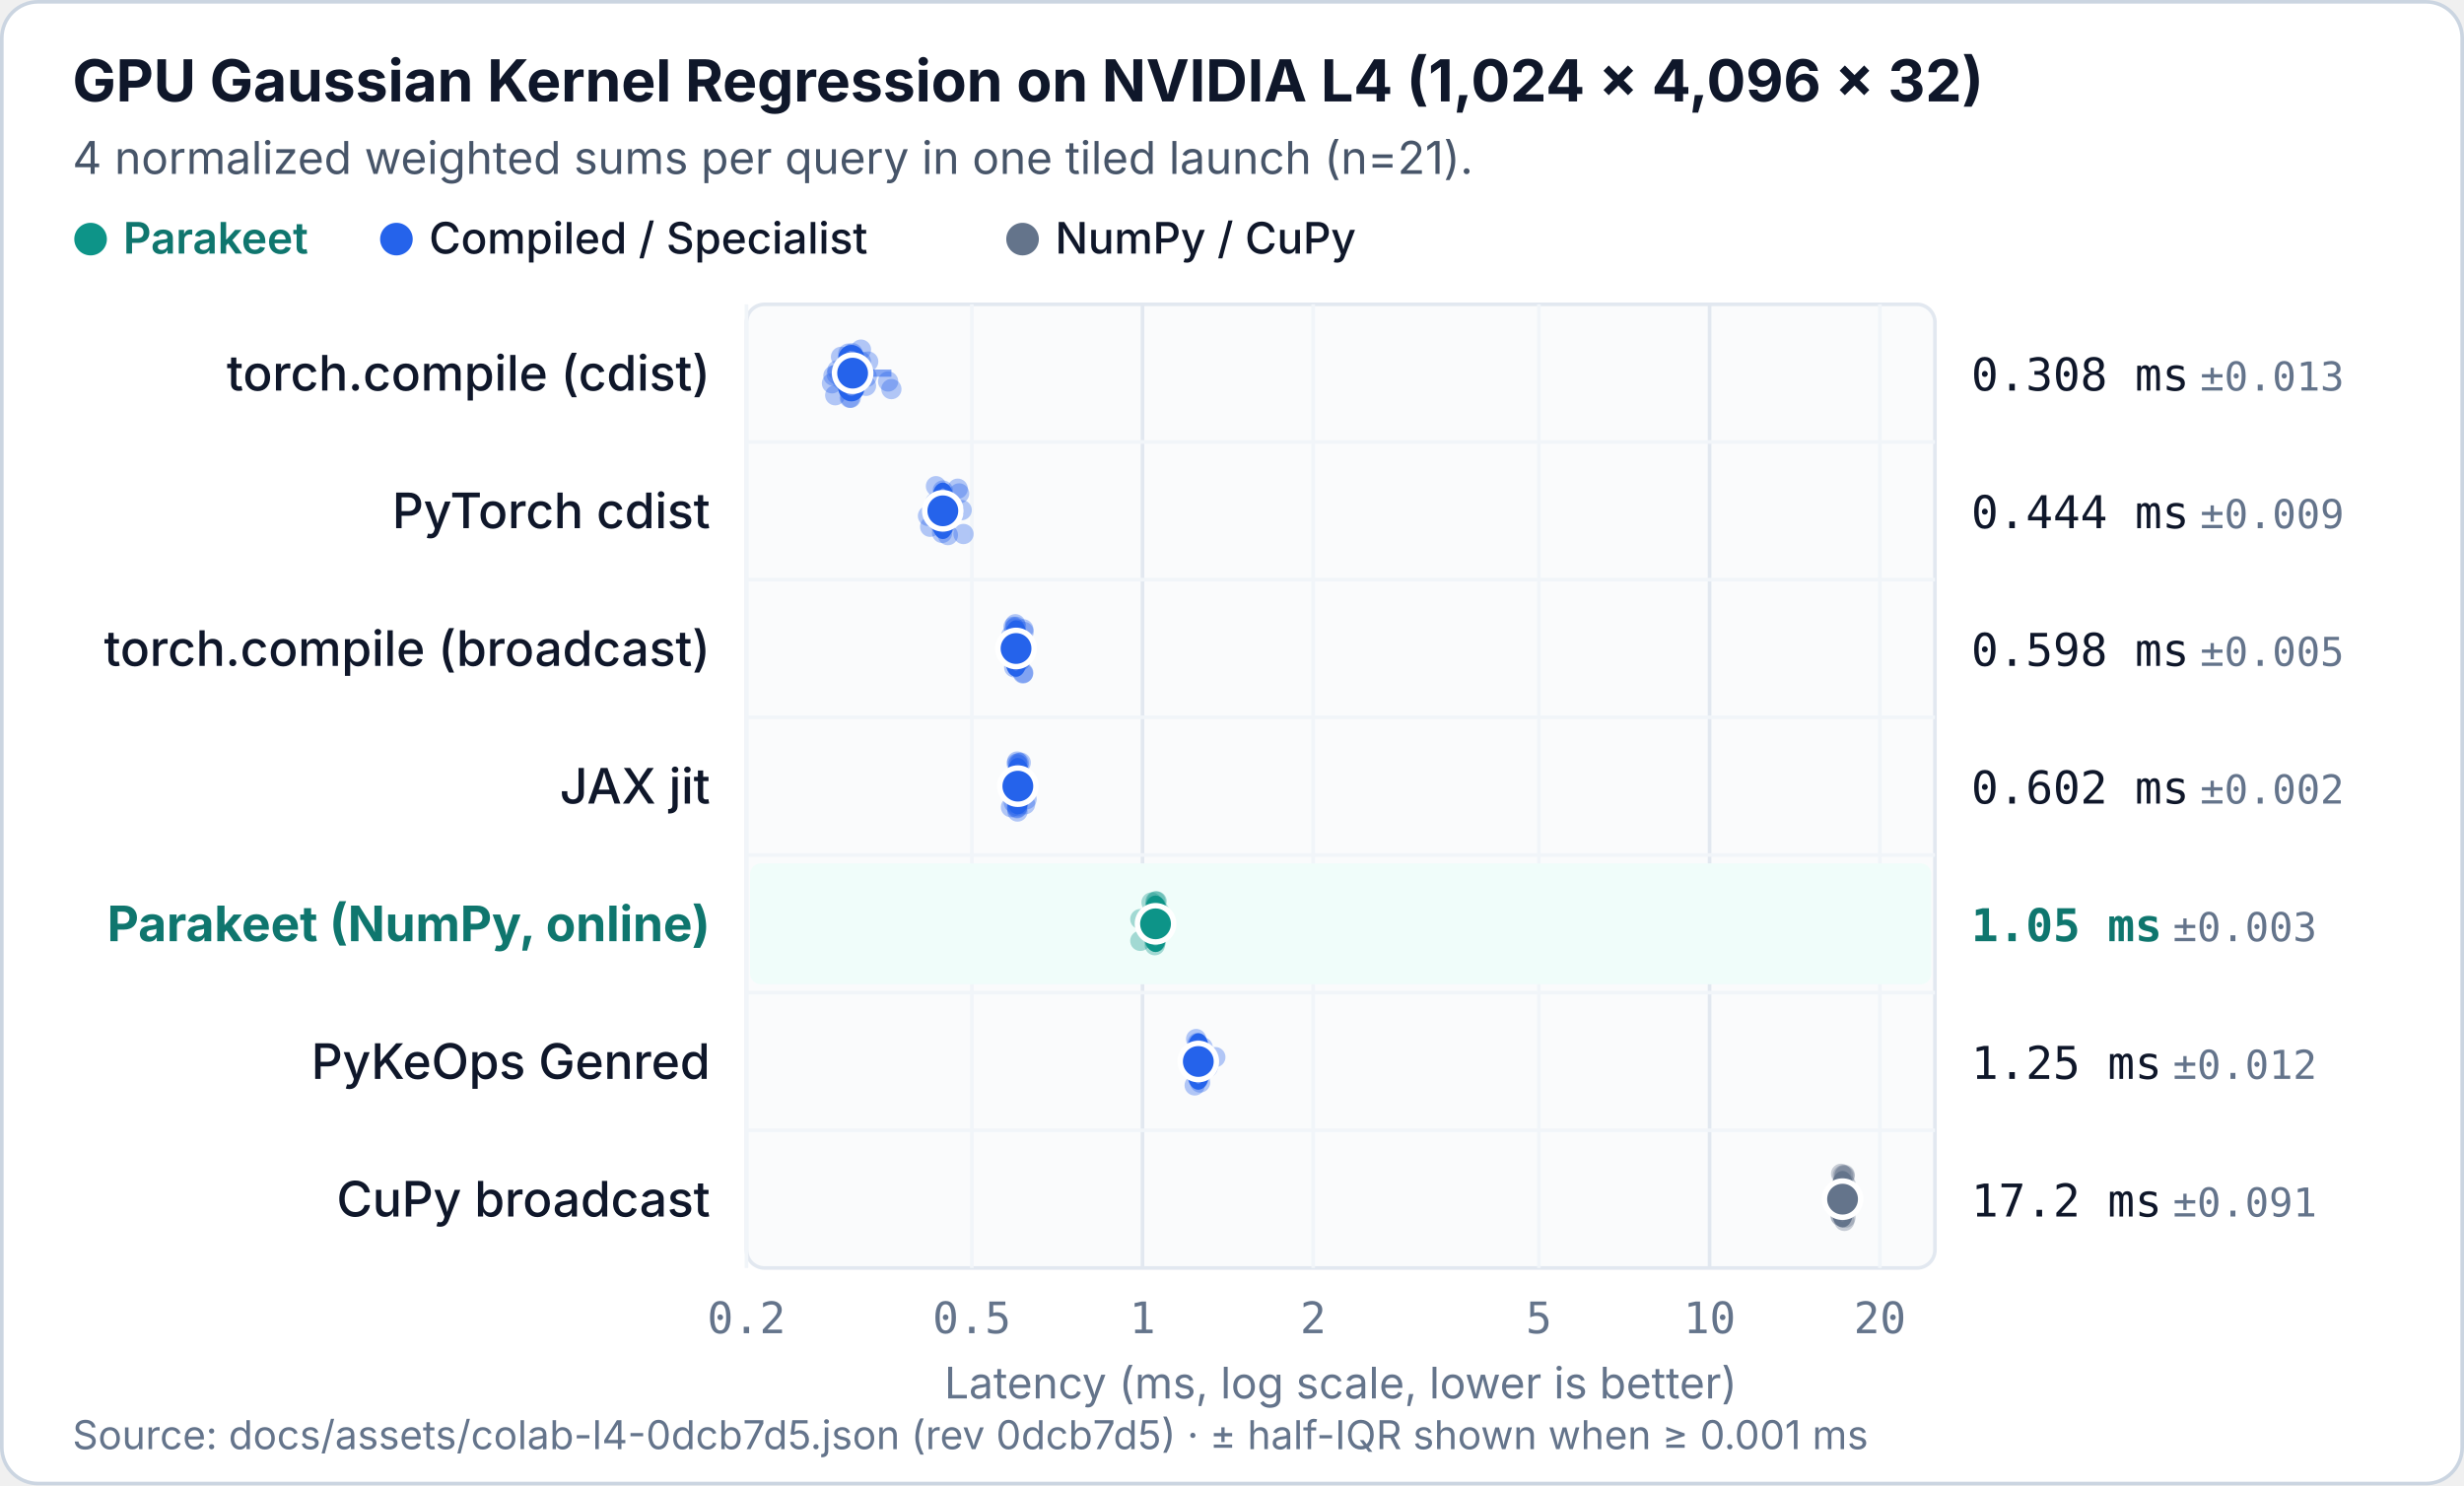
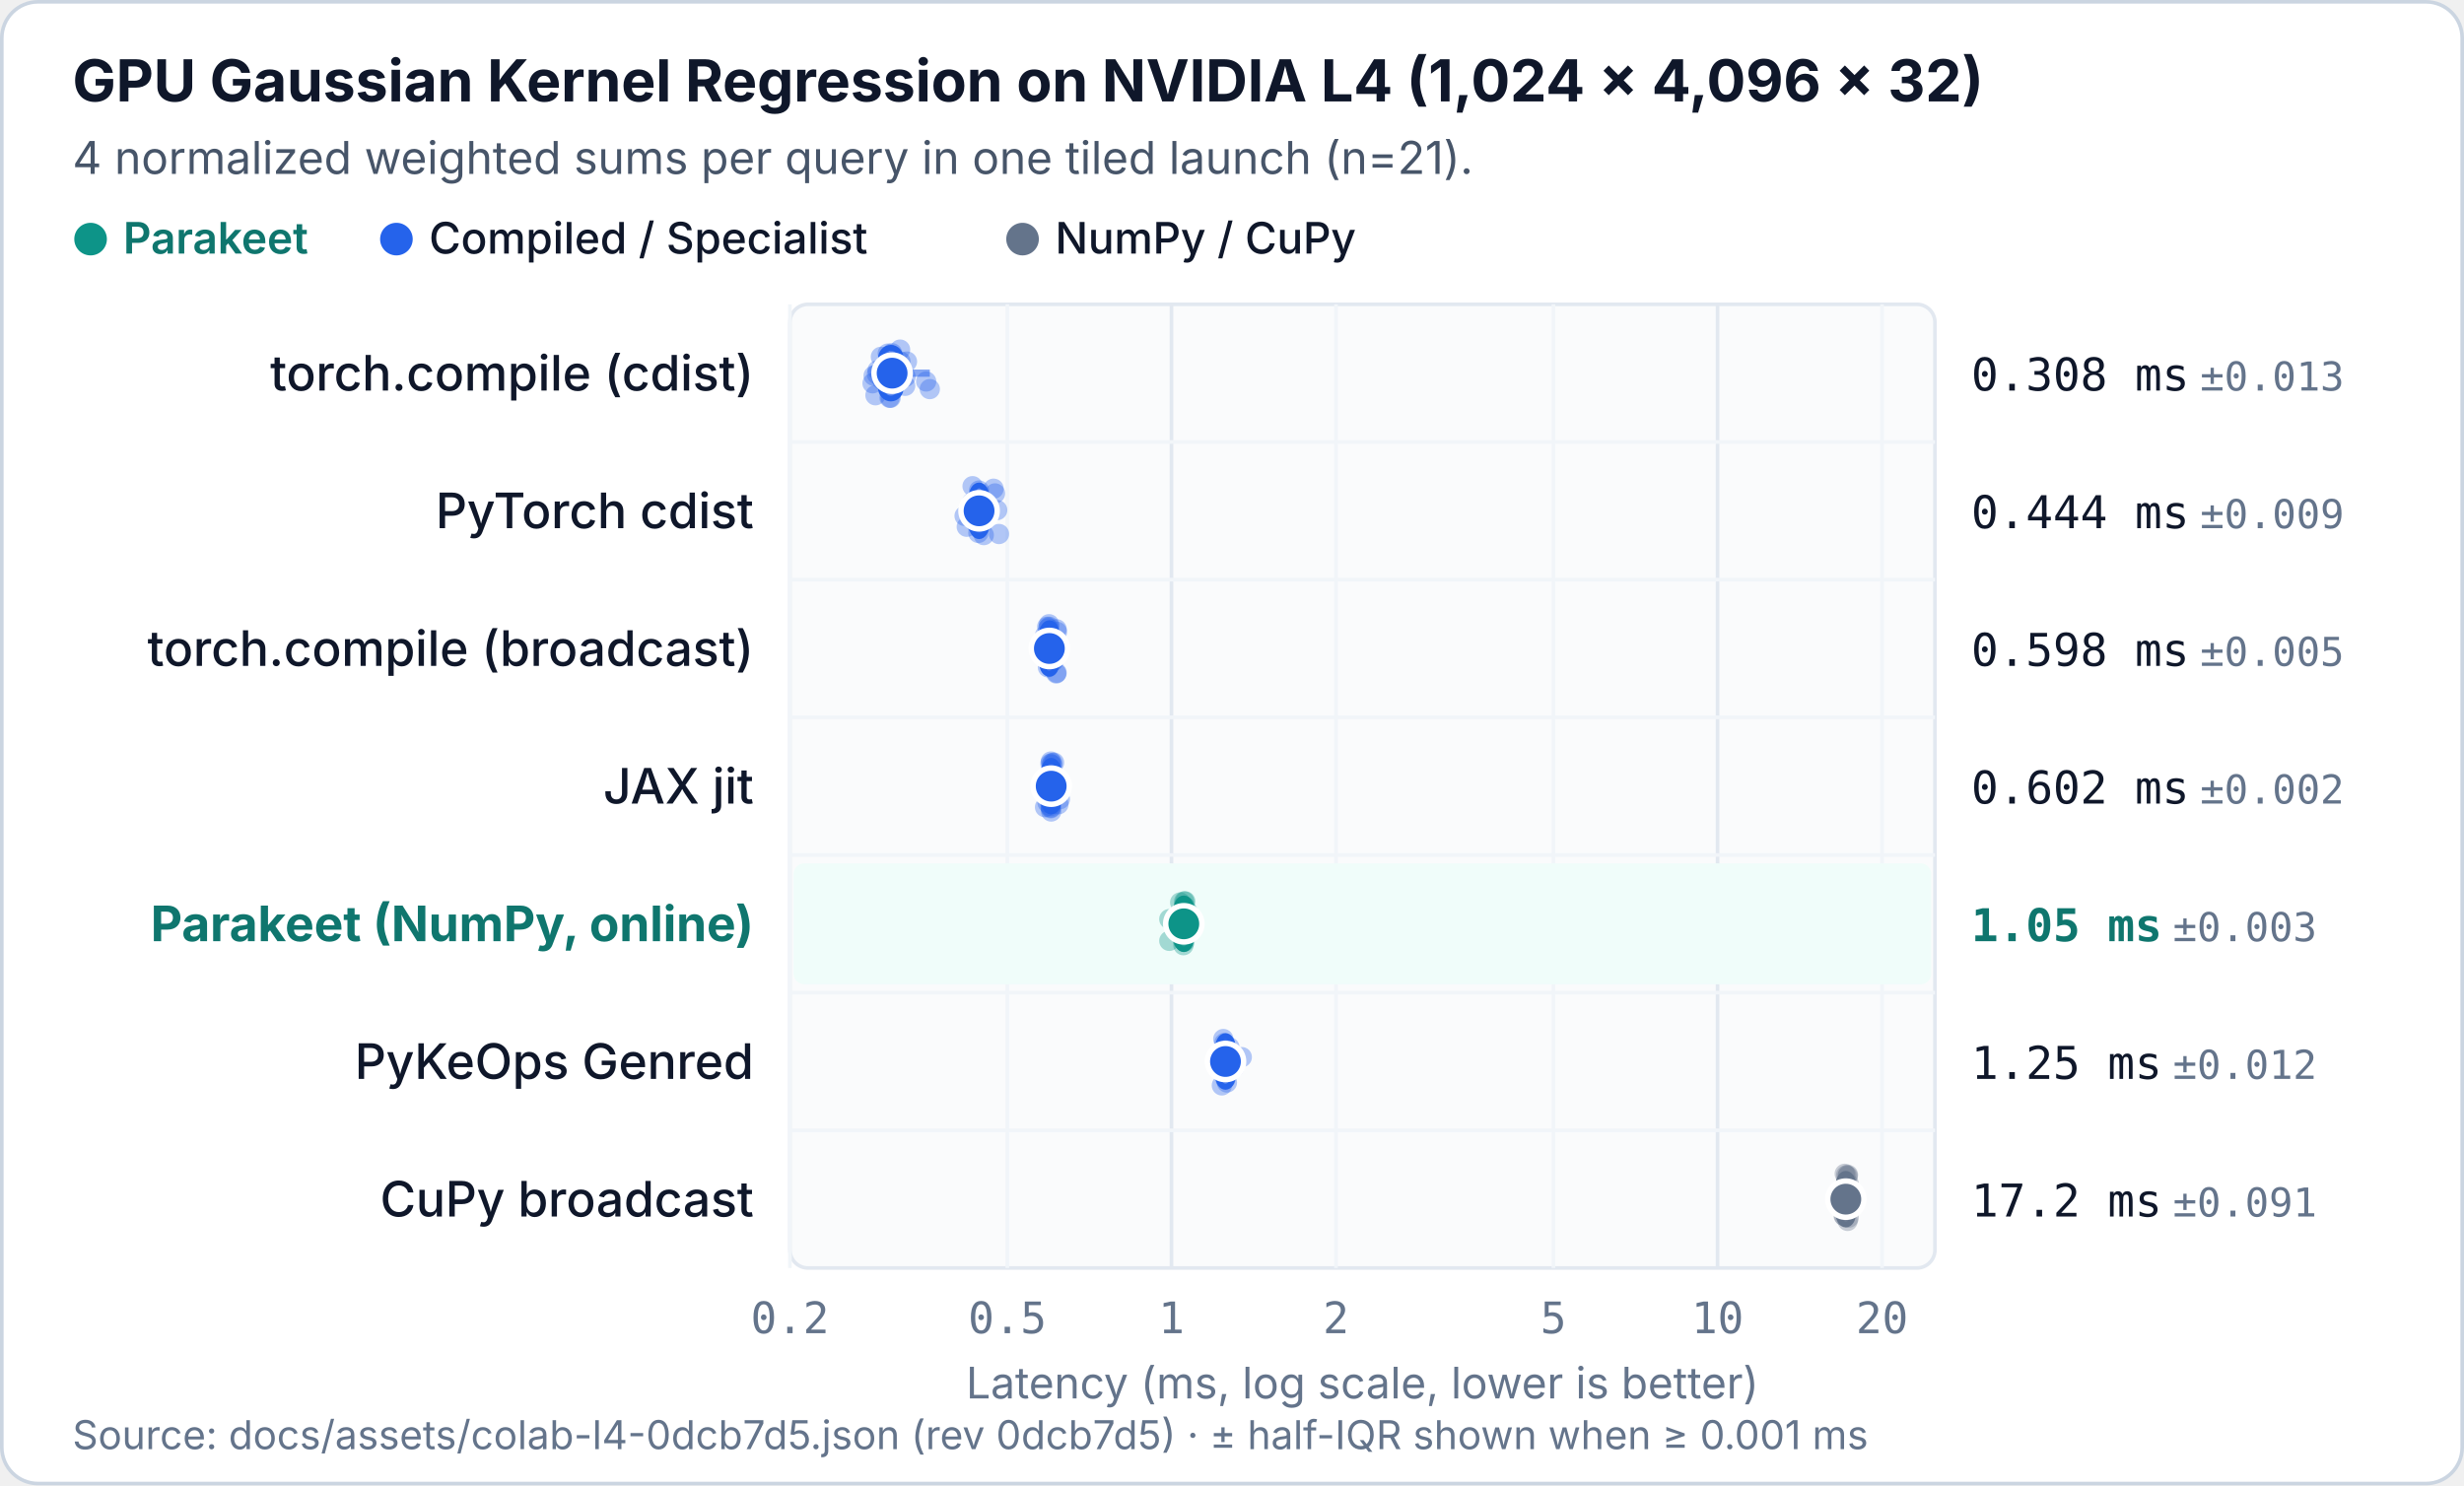
<svg xmlns="http://www.w3.org/2000/svg" viewBox="0 0 680 410" width="680" height="410" role="img" aria-label="GPU Gaussian Kernel Regression on NVIDIA L4 (1,024 × 4,096 × 32)">
  <rect x="0.5" y="0.5" width="679" height="409" rx="10" fill="#ffffff" stroke="#cbd5e1" />
  <text x="20" y="28" font-family="Inter, -apple-system, BlinkMacSystemFont, 'Segoe UI', Helvetica, Arial, sans-serif" font-size="16" font-weight="700" fill="#0f172a">GPU Gaussian Kernel Regression on NVIDIA L4 (1,024 × 4,096 × 32)</text>
  <text x="20" y="48" font-family="Inter, -apple-system, BlinkMacSystemFont, 'Segoe UI', Helvetica, Arial, sans-serif" font-size="12.5" fill="#475569">4 normalized weighted sums per query in one tiled launch (n=21).</text>
  <circle cx="25.0" cy="66" r="4.5" fill="#0d9488" />
  <text x="34.0" y="70" font-family="Inter, -apple-system, BlinkMacSystemFont, 'Segoe UI', Helvetica, Arial, sans-serif" font-size="12" font-weight="600" fill="#0f766e">Parakeet</text>
  <circle cx="109.4" cy="66" r="4.5" fill="#2563eb" />
  <text x="118.4" y="70" font-family="Inter, -apple-system, BlinkMacSystemFont, 'Segoe UI', Helvetica, Arial, sans-serif" font-size="12" font-weight="500" fill="#0f172a">Compiled / Specialist</text>
  <circle cx="282.2" cy="66" r="4.5" fill="#64748b" />
  <text x="291.2" y="70" font-family="Inter, -apple-system, BlinkMacSystemFont, 'Segoe UI', Helvetica, Arial, sans-serif" font-size="12" font-weight="500" fill="#0f172a">NumPy / CuPy</text>
-   <rect x="206.0" y="84.0" width="328.0" height="266.0" rx="5" fill="#fafbfc" stroke="#e2e8f0" stroke-width="1" />
-   <line x1="206.0" y1="84.0" x2="206.0" y2="350.0" stroke="#f1f5f9" stroke-width="1" />
-   <text x="206.0" y="368.0" text-anchor="middle" font-family="'JetBrains Mono', ui-monospace, SFMono-Regular, Menlo, monospace" font-size="12" fill="#64748b">0.2</text>
-   <line x1="268.2" y1="84.0" x2="268.2" y2="350.0" stroke="#f1f5f9" stroke-width="1" />
-   <text x="268.2" y="368.0" text-anchor="middle" font-family="'JetBrains Mono', ui-monospace, SFMono-Regular, Menlo, monospace" font-size="12" fill="#64748b">0.5</text>
-   <line x1="315.3" y1="84.0" x2="315.3" y2="350.0" stroke="#e2e8f0" stroke-width="1" />
-   <text x="315.3" y="368.0" text-anchor="middle" font-family="'JetBrains Mono', ui-monospace, SFMono-Regular, Menlo, monospace" font-size="12" fill="#64748b">1</text>
-   <line x1="362.4" y1="84.0" x2="362.4" y2="350.0" stroke="#f1f5f9" stroke-width="1" />
-   <text x="362.4" y="368.0" text-anchor="middle" font-family="'JetBrains Mono', ui-monospace, SFMono-Regular, Menlo, monospace" font-size="12" fill="#64748b">2</text>
-   <line x1="424.7" y1="84.0" x2="424.7" y2="350.0" stroke="#f1f5f9" stroke-width="1" />
-   <text x="424.7" y="368.0" text-anchor="middle" font-family="'JetBrains Mono', ui-monospace, SFMono-Regular, Menlo, monospace" font-size="12" fill="#64748b">5</text>
-   <line x1="471.8" y1="84.0" x2="471.8" y2="350.0" stroke="#e2e8f0" stroke-width="1" />
-   <text x="471.8" y="368.0" text-anchor="middle" font-family="'JetBrains Mono', ui-monospace, SFMono-Regular, Menlo, monospace" font-size="12" fill="#64748b">10</text>
-   <line x1="518.8" y1="84.0" x2="518.8" y2="350.0" stroke="#f1f5f9" stroke-width="1" />
-   <text x="518.8" y="368.0" text-anchor="middle" font-family="'JetBrains Mono', ui-monospace, SFMono-Regular, Menlo, monospace" font-size="12" fill="#64748b">20</text>
-   <text x="370.0" y="386.0" text-anchor="middle" font-family="Inter, -apple-system, BlinkMacSystemFont, 'Segoe UI', Helvetica, Arial, sans-serif" font-size="12" fill="#64748b">Latency (ms, log scale, lower is better)</text>
-   <text x="196.0" y="107.8" text-anchor="end" font-family="Inter, -apple-system, BlinkMacSystemFont, 'Segoe UI', Helvetica, Arial, sans-serif" font-size="13.5" font-weight="500" fill="#0f172a">torch.compile (cdist)</text>
-   <line x1="229.6" y1="103.0" x2="246.0" y2="103.0" stroke="#2563eb" stroke-opacity="0.55" stroke-width="2.0" />
-   <circle cx="245.1" cy="105.3" r="2.8" fill="#2563eb" fill-opacity="0.34" />
-   <circle cx="237.8" cy="101.6" r="2.8" fill="#2563eb" fill-opacity="0.34" />
-   <circle cx="236.4" cy="102.0" r="2.8" fill="#2563eb" fill-opacity="0.34" />
-   <circle cx="246.0" cy="107.4" r="2.8" fill="#2563eb" fill-opacity="0.34" />
-   <circle cx="239.0" cy="106.5" r="2.8" fill="#2563eb" fill-opacity="0.34" />
-   <circle cx="235.3" cy="97.5" r="2.8" fill="#2563eb" fill-opacity="0.34" />
-   <circle cx="239.6" cy="99.8" r="2.8" fill="#2563eb" fill-opacity="0.34" />
-   <circle cx="239.2" cy="104.0" r="2.8" fill="#2563eb" fill-opacity="0.34" />
-   <circle cx="234.5" cy="109.8" r="2.8" fill="#2563eb" fill-opacity="0.34" />
-   <circle cx="237.0" cy="100.7" r="2.8" fill="#2563eb" fill-opacity="0.34" />
-   <circle cx="232.5" cy="104.9" r="2.8" fill="#2563eb" fill-opacity="0.34" />
-   <circle cx="231.1" cy="102.2" r="2.8" fill="#2563eb" fill-opacity="0.34" />
-   <circle cx="237.6" cy="96.5" r="2.8" fill="#2563eb" fill-opacity="0.34" />
-   <circle cx="234.8" cy="109.8" r="2.8" fill="#2563eb" fill-opacity="0.34" />
-   <circle cx="230.5" cy="109.1" r="2.8" fill="#2563eb" fill-opacity="0.34" />
-   <circle cx="230.0" cy="103.7" r="2.8" fill="#2563eb" fill-opacity="0.34" />
-   <circle cx="234.1" cy="97.6" r="2.8" fill="#2563eb" fill-opacity="0.34" />
-   <circle cx="230.9" cy="103.3" r="2.8" fill="#2563eb" fill-opacity="0.34" />
-   <circle cx="229.6" cy="105.8" r="2.8" fill="#2563eb" fill-opacity="0.34" />
-   <circle cx="237.6" cy="99.8" r="2.8" fill="#2563eb" fill-opacity="0.34" />
-   <circle cx="232.1" cy="98.5" r="2.8" fill="#2563eb" fill-opacity="0.34" />
-   <rect x="232.1" y="96.0" width="5.7" height="14.0" rx="3" fill="#2563eb" fill-opacity="0.30" stroke="#2563eb" stroke-width="1.6" />
-   <circle cx="235.3" cy="103.0" r="5.0" fill="#2563eb" stroke="#ffffff" stroke-width="1.5" />
+   <rect x="218.0" y="84.0" width="316.0" height="266.0" rx="5" fill="#fafbfc" stroke="#e2e8f0" stroke-width="1" />
+   <line x1="218.0" y1="84.0" x2="218.0" y2="350.0" stroke="#f1f5f9" stroke-width="1" />
+   <text x="218.0" y="368.0" text-anchor="middle" font-family="'JetBrains Mono', ui-monospace, SFMono-Regular, Menlo, monospace" font-size="12" fill="#64748b">0.2</text>
+   <line x1="278.0" y1="84.0" x2="278.0" y2="350.0" stroke="#f1f5f9" stroke-width="1" />
+   <text x="278.0" y="368.0" text-anchor="middle" font-family="'JetBrains Mono', ui-monospace, SFMono-Regular, Menlo, monospace" font-size="12" fill="#64748b">0.5</text>
+   <line x1="323.3" y1="84.0" x2="323.3" y2="350.0" stroke="#e2e8f0" stroke-width="1" />
+   <text x="323.3" y="368.0" text-anchor="middle" font-family="'JetBrains Mono', ui-monospace, SFMono-Regular, Menlo, monospace" font-size="12" fill="#64748b">1</text>
+   <line x1="368.7" y1="84.0" x2="368.7" y2="350.0" stroke="#f1f5f9" stroke-width="1" />
+   <text x="368.7" y="368.0" text-anchor="middle" font-family="'JetBrains Mono', ui-monospace, SFMono-Regular, Menlo, monospace" font-size="12" fill="#64748b">2</text>
+   <line x1="428.7" y1="84.0" x2="428.7" y2="350.0" stroke="#f1f5f9" stroke-width="1" />
+   <text x="428.7" y="368.0" text-anchor="middle" font-family="'JetBrains Mono', ui-monospace, SFMono-Regular, Menlo, monospace" font-size="12" fill="#64748b">5</text>
+   <line x1="474.0" y1="84.0" x2="474.0" y2="350.0" stroke="#e2e8f0" stroke-width="1" />
+   <text x="474.0" y="368.0" text-anchor="middle" font-family="'JetBrains Mono', ui-monospace, SFMono-Regular, Menlo, monospace" font-size="12" fill="#64748b">10</text>
+   <line x1="519.4" y1="84.0" x2="519.4" y2="350.0" stroke="#f1f5f9" stroke-width="1" />
+   <text x="519.4" y="368.0" text-anchor="middle" font-family="'JetBrains Mono', ui-monospace, SFMono-Regular, Menlo, monospace" font-size="12" fill="#64748b">20</text>
+   <text x="376.0" y="386.0" text-anchor="middle" font-family="Inter, -apple-system, BlinkMacSystemFont, 'Segoe UI', Helvetica, Arial, sans-serif" font-size="12" fill="#64748b">Latency (ms, log scale, lower is better)</text>
+   <text x="208.0" y="107.8" text-anchor="end" font-family="Inter, -apple-system, BlinkMacSystemFont, 'Segoe UI', Helvetica, Arial, sans-serif" font-size="13.5" font-weight="500" fill="#0f172a">torch.compile (cdist)</text>
+   <line x1="240.8" y1="103.0" x2="256.6" y2="103.0" stroke="#2563eb" stroke-opacity="0.55" stroke-width="2.0" />
+   <circle cx="255.6" cy="105.3" r="2.8" fill="#2563eb" fill-opacity="0.34" />
+   <circle cx="248.6" cy="101.6" r="2.8" fill="#2563eb" fill-opacity="0.34" />
+   <circle cx="247.3" cy="102.0" r="2.8" fill="#2563eb" fill-opacity="0.34" />
+   <circle cx="256.6" cy="107.4" r="2.8" fill="#2563eb" fill-opacity="0.34" />
+   <circle cx="249.8" cy="106.5" r="2.8" fill="#2563eb" fill-opacity="0.34" />
+   <circle cx="246.2" cy="97.5" r="2.8" fill="#2563eb" fill-opacity="0.34" />
+   <circle cx="250.3" cy="99.8" r="2.8" fill="#2563eb" fill-opacity="0.34" />
+   <circle cx="249.9" cy="104.0" r="2.8" fill="#2563eb" fill-opacity="0.34" />
+   <circle cx="245.5" cy="109.8" r="2.8" fill="#2563eb" fill-opacity="0.34" />
+   <circle cx="247.9" cy="100.7" r="2.8" fill="#2563eb" fill-opacity="0.34" />
+   <circle cx="243.5" cy="104.9" r="2.8" fill="#2563eb" fill-opacity="0.34" />
+   <circle cx="242.2" cy="102.2" r="2.8" fill="#2563eb" fill-opacity="0.34" />
+   <circle cx="248.4" cy="96.5" r="2.8" fill="#2563eb" fill-opacity="0.34" />
+   <circle cx="245.8" cy="109.8" r="2.8" fill="#2563eb" fill-opacity="0.34" />
+   <circle cx="241.6" cy="109.1" r="2.8" fill="#2563eb" fill-opacity="0.34" />
+   <circle cx="241.1" cy="103.7" r="2.8" fill="#2563eb" fill-opacity="0.34" />
+   <circle cx="245.0" cy="97.6" r="2.8" fill="#2563eb" fill-opacity="0.34" />
+   <circle cx="242.0" cy="103.3" r="2.8" fill="#2563eb" fill-opacity="0.34" />
+   <circle cx="240.8" cy="105.8" r="2.8" fill="#2563eb" fill-opacity="0.34" />
+   <circle cx="248.5" cy="99.8" r="2.8" fill="#2563eb" fill-opacity="0.34" />
+   <circle cx="243.1" cy="98.5" r="2.8" fill="#2563eb" fill-opacity="0.34" />
+   <rect x="243.1" y="96.0" width="5.5" height="14.0" rx="3" fill="#2563eb" fill-opacity="0.30" stroke="#2563eb" stroke-width="1.6" />
+   <circle cx="246.2" cy="103.0" r="5.0" fill="#2563eb" stroke="#ffffff" stroke-width="1.5" />
  <text x="544.0" y="107.8" font-family="'JetBrains Mono', ui-monospace, SFMono-Regular, Menlo, monospace" font-size="12.5" font-weight="500" fill="#0f172a">0.308 ms<tspan dx="3" font-weight="400" font-size="11" fill="#64748b">±0.013</tspan>
  </text>
-   <line x1="206.0" y1="122.0" x2="534.0" y2="122.0" stroke="#f1f5f9" stroke-width="1" />
-   <text x="196.0" y="145.8" text-anchor="end" font-family="Inter, -apple-system, BlinkMacSystemFont, 'Segoe UI', Helvetica, Arial, sans-serif" font-size="13.5" font-weight="500" fill="#0f172a">PyTorch cdist</text>
-   <line x1="256.1" y1="141.0" x2="265.9" y2="141.0" stroke="#2563eb" stroke-opacity="0.55" stroke-width="2.0" />
-   <circle cx="260.9" cy="144.8" r="2.8" fill="#2563eb" fill-opacity="0.34" />
-   <circle cx="264.3" cy="134.9" r="2.8" fill="#2563eb" fill-opacity="0.34" />
-   <circle cx="260.2" cy="135.4" r="2.8" fill="#2563eb" fill-opacity="0.34" />
-   <circle cx="256.1" cy="142.4" r="2.8" fill="#2563eb" fill-opacity="0.34" />
-   <circle cx="265.9" cy="147.4" r="2.8" fill="#2563eb" fill-opacity="0.34" />
-   <circle cx="259.7" cy="144.7" r="2.8" fill="#2563eb" fill-opacity="0.34" />
-   <circle cx="264.7" cy="136.2" r="2.8" fill="#2563eb" fill-opacity="0.34" />
-   <circle cx="260.0" cy="147.1" r="2.8" fill="#2563eb" fill-opacity="0.34" />
-   <circle cx="258.7" cy="143.1" r="2.8" fill="#2563eb" fill-opacity="0.34" />
-   <circle cx="262.5" cy="140.3" r="2.8" fill="#2563eb" fill-opacity="0.34" />
-   <circle cx="258.3" cy="134.2" r="2.8" fill="#2563eb" fill-opacity="0.34" />
-   <circle cx="265.4" cy="140.8" r="2.8" fill="#2563eb" fill-opacity="0.34" />
-   <circle cx="258.8" cy="143.5" r="2.8" fill="#2563eb" fill-opacity="0.34" />
-   <circle cx="260.0" cy="143.3" r="2.8" fill="#2563eb" fill-opacity="0.34" />
-   <circle cx="260.6" cy="144.6" r="2.8" fill="#2563eb" fill-opacity="0.34" />
-   <circle cx="261.1" cy="141.7" r="2.8" fill="#2563eb" fill-opacity="0.34" />
-   <circle cx="261.6" cy="147.7" r="2.8" fill="#2563eb" fill-opacity="0.34" />
-   <circle cx="258.2" cy="138.6" r="2.8" fill="#2563eb" fill-opacity="0.34" />
-   <circle cx="256.7" cy="145.4" r="2.8" fill="#2563eb" fill-opacity="0.34" />
-   <circle cx="261.2" cy="142.0" r="2.8" fill="#2563eb" fill-opacity="0.34" />
-   <circle cx="259.4" cy="144.6" r="2.8" fill="#2563eb" fill-opacity="0.34" />
-   <rect x="258.2" y="134.0" width="4.0" height="14.0" rx="3" fill="#2563eb" fill-opacity="0.30" stroke="#2563eb" stroke-width="1.6" />
-   <circle cx="260.2" cy="141.0" r="5.0" fill="#2563eb" stroke="#ffffff" stroke-width="1.5" />
+   <line x1="218.0" y1="122.0" x2="534.0" y2="122.0" stroke="#f1f5f9" stroke-width="1" />
+   <text x="208.0" y="145.8" text-anchor="end" font-family="Inter, -apple-system, BlinkMacSystemFont, 'Segoe UI', Helvetica, Arial, sans-serif" font-size="13.5" font-weight="500" fill="#0f172a">PyTorch cdist</text>
+   <line x1="266.2" y1="141.0" x2="275.7" y2="141.0" stroke="#2563eb" stroke-opacity="0.55" stroke-width="2.0" />
+   <circle cx="270.9" cy="144.8" r="2.8" fill="#2563eb" fill-opacity="0.34" />
+   <circle cx="274.2" cy="134.9" r="2.8" fill="#2563eb" fill-opacity="0.34" />
+   <circle cx="270.2" cy="135.4" r="2.8" fill="#2563eb" fill-opacity="0.34" />
+   <circle cx="266.2" cy="142.4" r="2.8" fill="#2563eb" fill-opacity="0.34" />
+   <circle cx="275.7" cy="147.4" r="2.8" fill="#2563eb" fill-opacity="0.34" />
+   <circle cx="269.7" cy="144.7" r="2.8" fill="#2563eb" fill-opacity="0.34" />
+   <circle cx="274.6" cy="136.2" r="2.8" fill="#2563eb" fill-opacity="0.34" />
+   <circle cx="270.0" cy="147.1" r="2.8" fill="#2563eb" fill-opacity="0.34" />
+   <circle cx="268.7" cy="143.1" r="2.8" fill="#2563eb" fill-opacity="0.34" />
+   <circle cx="272.4" cy="140.3" r="2.8" fill="#2563eb" fill-opacity="0.34" />
+   <circle cx="268.4" cy="134.2" r="2.8" fill="#2563eb" fill-opacity="0.34" />
+   <circle cx="275.2" cy="140.8" r="2.8" fill="#2563eb" fill-opacity="0.34" />
+   <circle cx="268.9" cy="143.5" r="2.8" fill="#2563eb" fill-opacity="0.34" />
+   <circle cx="270.0" cy="143.3" r="2.8" fill="#2563eb" fill-opacity="0.34" />
+   <circle cx="270.6" cy="144.6" r="2.8" fill="#2563eb" fill-opacity="0.34" />
+   <circle cx="271.0" cy="141.7" r="2.8" fill="#2563eb" fill-opacity="0.34" />
+   <circle cx="271.5" cy="147.7" r="2.8" fill="#2563eb" fill-opacity="0.34" />
+   <circle cx="268.3" cy="138.6" r="2.8" fill="#2563eb" fill-opacity="0.34" />
+   <circle cx="266.8" cy="145.4" r="2.8" fill="#2563eb" fill-opacity="0.34" />
+   <circle cx="271.2" cy="142.0" r="2.8" fill="#2563eb" fill-opacity="0.34" />
+   <circle cx="269.5" cy="144.6" r="2.8" fill="#2563eb" fill-opacity="0.34" />
+   <rect x="268.2" y="134.0" width="4.0" height="14.0" rx="3" fill="#2563eb" fill-opacity="0.30" stroke="#2563eb" stroke-width="1.6" />
+   <circle cx="270.2" cy="141.0" r="5.0" fill="#2563eb" stroke="#ffffff" stroke-width="1.5" />
  <text x="544.0" y="145.8" font-family="'JetBrains Mono', ui-monospace, SFMono-Regular, Menlo, monospace" font-size="12.5" font-weight="500" fill="#0f172a">0.444 ms<tspan dx="3" font-weight="400" font-size="11" fill="#64748b">±0.009</tspan>
  </text>
-   <line x1="206.0" y1="160.0" x2="534.0" y2="160.0" stroke="#f1f5f9" stroke-width="1" />
-   <text x="196.0" y="183.8" text-anchor="end" font-family="Inter, -apple-system, BlinkMacSystemFont, 'Segoe UI', Helvetica, Arial, sans-serif" font-size="13.5" font-weight="500" fill="#0f172a">torch.compile (broadcast)</text>
-   <line x1="279.1" y1="179.0" x2="282.5" y2="179.0" stroke="#2563eb" stroke-opacity="0.55" stroke-width="2.0" />
-   <circle cx="281.1" cy="182.6" r="2.8" fill="#2563eb" fill-opacity="0.34" />
-   <circle cx="280.7" cy="181.5" r="2.8" fill="#2563eb" fill-opacity="0.34" />
-   <circle cx="280.7" cy="178.1" r="2.8" fill="#2563eb" fill-opacity="0.34" />
-   <circle cx="280.4" cy="173.0" r="2.8" fill="#2563eb" fill-opacity="0.34" />
-   <circle cx="282.5" cy="174.4" r="2.8" fill="#2563eb" fill-opacity="0.34" />
-   <circle cx="280.3" cy="177.7" r="2.8" fill="#2563eb" fill-opacity="0.34" />
-   <circle cx="280.5" cy="175.6" r="2.8" fill="#2563eb" fill-opacity="0.34" />
-   <circle cx="281.5" cy="182.5" r="2.8" fill="#2563eb" fill-opacity="0.34" />
-   <circle cx="282.4" cy="173.7" r="2.8" fill="#2563eb" fill-opacity="0.34" />
-   <circle cx="280.3" cy="180.7" r="2.8" fill="#2563eb" fill-opacity="0.34" />
-   <circle cx="280.1" cy="177.6" r="2.8" fill="#2563eb" fill-opacity="0.34" />
-   <circle cx="282.4" cy="185.7" r="2.8" fill="#2563eb" fill-opacity="0.34" />
-   <circle cx="279.9" cy="184.2" r="2.8" fill="#2563eb" fill-opacity="0.34" />
-   <circle cx="280.7" cy="181.6" r="2.8" fill="#2563eb" fill-opacity="0.34" />
-   <circle cx="280.0" cy="173.4" r="2.8" fill="#2563eb" fill-opacity="0.34" />
-   <circle cx="279.7" cy="173.0" r="2.8" fill="#2563eb" fill-opacity="0.34" />
-   <circle cx="279.6" cy="177.8" r="2.8" fill="#2563eb" fill-opacity="0.34" />
-   <circle cx="279.1" cy="175.4" r="2.8" fill="#2563eb" fill-opacity="0.34" />
-   <circle cx="280.2" cy="172.3" r="2.8" fill="#2563eb" fill-opacity="0.34" />
-   <circle cx="282.3" cy="185.9" r="2.8" fill="#2563eb" fill-opacity="0.34" />
-   <circle cx="280.3" cy="181.7" r="2.8" fill="#2563eb" fill-opacity="0.34" />
-   <rect x="278.4" y="172.0" width="4.0" height="14.0" rx="3" fill="#2563eb" fill-opacity="0.30" stroke="#2563eb" stroke-width="1.6" />
-   <circle cx="280.4" cy="179.0" r="5.0" fill="#2563eb" stroke="#ffffff" stroke-width="1.5" />
+   <line x1="218.0" y1="160.0" x2="534.0" y2="160.0" stroke="#f1f5f9" stroke-width="1" />
+   <text x="208.0" y="183.8" text-anchor="end" font-family="Inter, -apple-system, BlinkMacSystemFont, 'Segoe UI', Helvetica, Arial, sans-serif" font-size="13.5" font-weight="500" fill="#0f172a">torch.compile (broadcast)</text>
+   <line x1="288.4" y1="179.0" x2="291.7" y2="179.0" stroke="#2563eb" stroke-opacity="0.55" stroke-width="2.0" />
+   <circle cx="290.4" cy="182.6" r="2.8" fill="#2563eb" fill-opacity="0.34" />
+   <circle cx="290.0" cy="181.5" r="2.8" fill="#2563eb" fill-opacity="0.34" />
+   <circle cx="290.0" cy="178.1" r="2.8" fill="#2563eb" fill-opacity="0.34" />
+   <circle cx="289.6" cy="173.0" r="2.8" fill="#2563eb" fill-opacity="0.34" />
+   <circle cx="291.7" cy="174.4" r="2.8" fill="#2563eb" fill-opacity="0.34" />
+   <circle cx="289.5" cy="177.7" r="2.8" fill="#2563eb" fill-opacity="0.34" />
+   <circle cx="289.8" cy="175.6" r="2.8" fill="#2563eb" fill-opacity="0.34" />
+   <circle cx="290.7" cy="182.5" r="2.8" fill="#2563eb" fill-opacity="0.34" />
+   <circle cx="291.6" cy="173.7" r="2.8" fill="#2563eb" fill-opacity="0.34" />
+   <circle cx="289.5" cy="180.7" r="2.8" fill="#2563eb" fill-opacity="0.34" />
+   <circle cx="289.3" cy="177.6" r="2.8" fill="#2563eb" fill-opacity="0.34" />
+   <circle cx="291.6" cy="185.7" r="2.8" fill="#2563eb" fill-opacity="0.34" />
+   <circle cx="289.2" cy="184.2" r="2.8" fill="#2563eb" fill-opacity="0.34" />
+   <circle cx="289.9" cy="181.6" r="2.8" fill="#2563eb" fill-opacity="0.34" />
+   <circle cx="289.3" cy="173.4" r="2.8" fill="#2563eb" fill-opacity="0.34" />
+   <circle cx="289.0" cy="173.0" r="2.8" fill="#2563eb" fill-opacity="0.34" />
+   <circle cx="288.9" cy="177.8" r="2.8" fill="#2563eb" fill-opacity="0.34" />
+   <circle cx="288.4" cy="175.4" r="2.8" fill="#2563eb" fill-opacity="0.34" />
+   <circle cx="289.5" cy="172.3" r="2.8" fill="#2563eb" fill-opacity="0.34" />
+   <circle cx="291.5" cy="185.9" r="2.8" fill="#2563eb" fill-opacity="0.34" />
+   <circle cx="289.5" cy="181.7" r="2.8" fill="#2563eb" fill-opacity="0.34" />
+   <rect x="287.6" y="172.0" width="4.0" height="14.0" rx="3" fill="#2563eb" fill-opacity="0.30" stroke="#2563eb" stroke-width="1.6" />
+   <circle cx="289.6" cy="179.0" r="5.0" fill="#2563eb" stroke="#ffffff" stroke-width="1.5" />
  <text x="544.0" y="183.8" font-family="'JetBrains Mono', ui-monospace, SFMono-Regular, Menlo, monospace" font-size="12.5" font-weight="500" fill="#0f172a">0.598 ms<tspan dx="3" font-weight="400" font-size="11" fill="#64748b">±0.005</tspan>
  </text>
-   <line x1="206.0" y1="198.0" x2="534.0" y2="198.0" stroke="#f1f5f9" stroke-width="1" />
-   <text x="196.0" y="221.8" text-anchor="end" font-family="Inter, -apple-system, BlinkMacSystemFont, 'Segoe UI', Helvetica, Arial, sans-serif" font-size="13.5" font-weight="500" fill="#0f172a">JAX jit</text>
-   <line x1="279.0" y1="217.0" x2="283.3" y2="217.0" stroke="#2563eb" stroke-opacity="0.55" stroke-width="2.0" />
-   <circle cx="281.7" cy="210.5" r="2.8" fill="#2563eb" fill-opacity="0.34" />
-   <circle cx="283.3" cy="220.6" r="2.8" fill="#2563eb" fill-opacity="0.34" />
-   <circle cx="281.2" cy="210.6" r="2.8" fill="#2563eb" fill-opacity="0.34" />
-   <circle cx="280.9" cy="220.5" r="2.8" fill="#2563eb" fill-opacity="0.34" />
-   <circle cx="281.0" cy="214.0" r="2.8" fill="#2563eb" fill-opacity="0.34" />
-   <circle cx="280.8" cy="224.0" r="2.8" fill="#2563eb" fill-opacity="0.34" />
-   <circle cx="279.0" cy="222.8" r="2.8" fill="#2563eb" fill-opacity="0.34" />
-   <circle cx="280.7" cy="223.1" r="2.8" fill="#2563eb" fill-opacity="0.34" />
-   <circle cx="281.1" cy="212.5" r="2.8" fill="#2563eb" fill-opacity="0.34" />
-   <circle cx="280.7" cy="222.5" r="2.8" fill="#2563eb" fill-opacity="0.34" />
-   <circle cx="280.7" cy="222.9" r="2.8" fill="#2563eb" fill-opacity="0.34" />
-   <circle cx="281.0" cy="216.1" r="2.8" fill="#2563eb" fill-opacity="0.34" />
-   <circle cx="280.5" cy="217.0" r="2.8" fill="#2563eb" fill-opacity="0.34" />
-   <circle cx="279.8" cy="221.6" r="2.8" fill="#2563eb" fill-opacity="0.34" />
-   <circle cx="281.2" cy="215.7" r="2.8" fill="#2563eb" fill-opacity="0.34" />
-   <circle cx="280.9" cy="221.8" r="2.8" fill="#2563eb" fill-opacity="0.34" />
-   <circle cx="281.0" cy="211.1" r="2.8" fill="#2563eb" fill-opacity="0.34" />
-   <circle cx="280.6" cy="210.8" r="2.8" fill="#2563eb" fill-opacity="0.34" />
-   <circle cx="282.9" cy="222.0" r="2.8" fill="#2563eb" fill-opacity="0.34" />
-   <circle cx="280.7" cy="221.4" r="2.8" fill="#2563eb" fill-opacity="0.34" />
-   <circle cx="280.7" cy="210.2" r="2.8" fill="#2563eb" fill-opacity="0.34" />
-   <rect x="278.9" y="210.0" width="4.0" height="14.0" rx="3" fill="#2563eb" fill-opacity="0.30" stroke="#2563eb" stroke-width="1.6" />
-   <circle cx="280.9" cy="217.0" r="5.0" fill="#2563eb" stroke="#ffffff" stroke-width="1.5" />
+   <line x1="218.0" y1="198.0" x2="534.0" y2="198.0" stroke="#f1f5f9" stroke-width="1" />
+   <text x="208.0" y="221.8" text-anchor="end" font-family="Inter, -apple-system, BlinkMacSystemFont, 'Segoe UI', Helvetica, Arial, sans-serif" font-size="13.5" font-weight="500" fill="#0f172a">JAX jit</text>
+   <line x1="288.4" y1="217.0" x2="292.5" y2="217.0" stroke="#2563eb" stroke-opacity="0.55" stroke-width="2.0" />
+   <circle cx="290.9" cy="210.5" r="2.8" fill="#2563eb" fill-opacity="0.34" />
+   <circle cx="292.5" cy="220.6" r="2.8" fill="#2563eb" fill-opacity="0.34" />
+   <circle cx="290.4" cy="210.6" r="2.8" fill="#2563eb" fill-opacity="0.34" />
+   <circle cx="290.2" cy="220.5" r="2.8" fill="#2563eb" fill-opacity="0.34" />
+   <circle cx="290.3" cy="214.0" r="2.8" fill="#2563eb" fill-opacity="0.34" />
+   <circle cx="290.1" cy="224.0" r="2.8" fill="#2563eb" fill-opacity="0.34" />
+   <circle cx="288.4" cy="222.8" r="2.8" fill="#2563eb" fill-opacity="0.34" />
+   <circle cx="290.0" cy="223.1" r="2.8" fill="#2563eb" fill-opacity="0.34" />
+   <circle cx="290.3" cy="212.5" r="2.8" fill="#2563eb" fill-opacity="0.34" />
+   <circle cx="289.9" cy="222.5" r="2.8" fill="#2563eb" fill-opacity="0.34" />
+   <circle cx="290.0" cy="222.9" r="2.8" fill="#2563eb" fill-opacity="0.34" />
+   <circle cx="290.3" cy="216.1" r="2.8" fill="#2563eb" fill-opacity="0.34" />
+   <circle cx="289.8" cy="217.0" r="2.8" fill="#2563eb" fill-opacity="0.34" />
+   <circle cx="289.1" cy="221.6" r="2.8" fill="#2563eb" fill-opacity="0.34" />
+   <circle cx="290.4" cy="215.7" r="2.8" fill="#2563eb" fill-opacity="0.34" />
+   <circle cx="290.1" cy="221.8" r="2.8" fill="#2563eb" fill-opacity="0.34" />
+   <circle cx="290.3" cy="211.1" r="2.8" fill="#2563eb" fill-opacity="0.34" />
+   <circle cx="289.9" cy="210.8" r="2.8" fill="#2563eb" fill-opacity="0.34" />
+   <circle cx="292.1" cy="222.0" r="2.8" fill="#2563eb" fill-opacity="0.34" />
+   <circle cx="290.0" cy="221.4" r="2.8" fill="#2563eb" fill-opacity="0.34" />
+   <circle cx="290.0" cy="210.2" r="2.8" fill="#2563eb" fill-opacity="0.34" />
+   <rect x="288.1" y="210.0" width="4.0" height="14.0" rx="3" fill="#2563eb" fill-opacity="0.30" stroke="#2563eb" stroke-width="1.6" />
+   <circle cx="290.1" cy="217.0" r="5.0" fill="#2563eb" stroke="#ffffff" stroke-width="1.5" />
  <text x="544.0" y="221.8" font-family="'JetBrains Mono', ui-monospace, SFMono-Regular, Menlo, monospace" font-size="12.5" font-weight="500" fill="#0f172a">0.602 ms<tspan dx="3" font-weight="400" font-size="11" fill="#64748b">±0.002</tspan>
  </text>
-   <rect x="207.0" y="238.3" width="326.0" height="33.4" rx="3" fill="#f0fdfa" />
-   <line x1="206.0" y1="236.0" x2="534.0" y2="236.0" stroke="#f1f5f9" stroke-width="1" />
-   <text x="196.0" y="259.8" text-anchor="end" font-family="Inter, -apple-system, BlinkMacSystemFont, 'Segoe UI', Helvetica, Arial, sans-serif" font-size="13.5" font-weight="700" fill="#0f766e">Parakeet (NumPy, online)</text>
-   <line x1="314.7" y1="255.0" x2="319.9" y2="255.0" stroke="#0d9488" stroke-opacity="0.55" stroke-width="2.0" />
-   <circle cx="319.2" cy="248.8" r="2.8" fill="#0d9488" fill-opacity="0.34" />
-   <circle cx="318.9" cy="256.0" r="2.8" fill="#0d9488" fill-opacity="0.34" />
-   <circle cx="318.7" cy="259.6" r="2.8" fill="#0d9488" fill-opacity="0.34" />
-   <circle cx="318.7" cy="260.9" r="2.8" fill="#0d9488" fill-opacity="0.34" />
-   <circle cx="318.6" cy="257.4" r="2.8" fill="#0d9488" fill-opacity="0.34" />
-   <circle cx="318.7" cy="257.2" r="2.8" fill="#0d9488" fill-opacity="0.34" />
-   <circle cx="318.6" cy="259.5" r="2.8" fill="#0d9488" fill-opacity="0.34" />
-   <circle cx="318.9" cy="248.8" r="2.8" fill="#0d9488" fill-opacity="0.34" />
-   <circle cx="319.5" cy="254.2" r="2.8" fill="#0d9488" fill-opacity="0.34" />
-   <circle cx="319.9" cy="251.6" r="2.8" fill="#0d9488" fill-opacity="0.34" />
-   <circle cx="318.8" cy="250.0" r="2.8" fill="#0d9488" fill-opacity="0.34" />
-   <circle cx="319.1" cy="251.5" r="2.8" fill="#0d9488" fill-opacity="0.34" />
-   <circle cx="319.3" cy="253.5" r="2.8" fill="#0d9488" fill-opacity="0.34" />
-   <circle cx="319.1" cy="250.3" r="2.8" fill="#0d9488" fill-opacity="0.34" />
-   <circle cx="318.9" cy="251.6" r="2.8" fill="#0d9488" fill-opacity="0.34" />
-   <circle cx="318.7" cy="253.6" r="2.8" fill="#0d9488" fill-opacity="0.34" />
-   <circle cx="319.0" cy="256.0" r="2.8" fill="#0d9488" fill-opacity="0.34" />
-   <circle cx="319.0" cy="259.9" r="2.8" fill="#0d9488" fill-opacity="0.34" />
-   <circle cx="317.8" cy="249.1" r="2.8" fill="#0d9488" fill-opacity="0.34" />
-   <circle cx="314.7" cy="259.7" r="2.8" fill="#0d9488" fill-opacity="0.34" />
-   <circle cx="314.7" cy="253.7" r="2.8" fill="#0d9488" fill-opacity="0.34" />
-   <rect x="316.9" y="248.0" width="4.0" height="14.0" rx="3" fill="#0d9488" fill-opacity="0.30" stroke="#0d9488" stroke-width="1.6" />
-   <circle cx="318.9" cy="255.0" r="5.0" fill="#0d9488" stroke="#ffffff" stroke-width="1.5" />
+   <rect x="219.0" y="238.3" width="314.0" height="33.4" rx="3" fill="#f0fdfa" />
+   <line x1="218.0" y1="236.0" x2="534.0" y2="236.0" stroke="#f1f5f9" stroke-width="1" />
+   <text x="208.0" y="259.8" text-anchor="end" font-family="Inter, -apple-system, BlinkMacSystemFont, 'Segoe UI', Helvetica, Arial, sans-serif" font-size="13.5" font-weight="700" fill="#0f766e">Parakeet (NumPy, online)</text>
+   <line x1="322.7" y1="255.0" x2="327.7" y2="255.0" stroke="#0d9488" stroke-opacity="0.55" stroke-width="2.0" />
+   <circle cx="327.1" cy="248.8" r="2.8" fill="#0d9488" fill-opacity="0.34" />
+   <circle cx="326.8" cy="256.0" r="2.8" fill="#0d9488" fill-opacity="0.34" />
+   <circle cx="326.5" cy="259.6" r="2.8" fill="#0d9488" fill-opacity="0.34" />
+   <circle cx="326.6" cy="260.9" r="2.8" fill="#0d9488" fill-opacity="0.34" />
+   <circle cx="326.5" cy="257.4" r="2.8" fill="#0d9488" fill-opacity="0.34" />
+   <circle cx="326.6" cy="257.2" r="2.8" fill="#0d9488" fill-opacity="0.34" />
+   <circle cx="326.5" cy="259.5" r="2.8" fill="#0d9488" fill-opacity="0.34" />
+   <circle cx="326.8" cy="248.8" r="2.8" fill="#0d9488" fill-opacity="0.34" />
+   <circle cx="327.4" cy="254.2" r="2.8" fill="#0d9488" fill-opacity="0.34" />
+   <circle cx="327.7" cy="251.6" r="2.8" fill="#0d9488" fill-opacity="0.34" />
+   <circle cx="326.7" cy="250.0" r="2.8" fill="#0d9488" fill-opacity="0.34" />
+   <circle cx="326.9" cy="251.5" r="2.8" fill="#0d9488" fill-opacity="0.34" />
+   <circle cx="327.1" cy="253.5" r="2.8" fill="#0d9488" fill-opacity="0.34" />
+   <circle cx="327.0" cy="250.3" r="2.8" fill="#0d9488" fill-opacity="0.34" />
+   <circle cx="326.7" cy="251.6" r="2.8" fill="#0d9488" fill-opacity="0.34" />
+   <circle cx="326.5" cy="253.6" r="2.8" fill="#0d9488" fill-opacity="0.34" />
+   <circle cx="326.9" cy="256.0" r="2.8" fill="#0d9488" fill-opacity="0.34" />
+   <circle cx="326.9" cy="259.9" r="2.8" fill="#0d9488" fill-opacity="0.34" />
+   <circle cx="325.7" cy="249.1" r="2.8" fill="#0d9488" fill-opacity="0.34" />
+   <circle cx="322.7" cy="259.7" r="2.8" fill="#0d9488" fill-opacity="0.34" />
+   <circle cx="322.7" cy="253.7" r="2.8" fill="#0d9488" fill-opacity="0.34" />
+   <rect x="324.7" y="248.0" width="4.0" height="14.0" rx="3" fill="#0d9488" fill-opacity="0.30" stroke="#0d9488" stroke-width="1.6" />
+   <circle cx="326.7" cy="255.0" r="5.0" fill="#0d9488" stroke="#ffffff" stroke-width="1.5" />
  <text x="544.0" y="259.8" font-family="'JetBrains Mono', ui-monospace, SFMono-Regular, Menlo, monospace" font-size="12.5" font-weight="700" fill="#0f766e">1.05 ms<tspan dx="3" font-weight="400" font-size="11" fill="#64748b">±0.003</tspan>
  </text>
-   <line x1="206.0" y1="274.0" x2="534.0" y2="274.0" stroke="#f1f5f9" stroke-width="1" />
-   <text x="196.0" y="297.8" text-anchor="end" font-family="Inter, -apple-system, BlinkMacSystemFont, 'Segoe UI', Helvetica, Arial, sans-serif" font-size="13.5" font-weight="500" fill="#0f172a">PyKeOps Genred</text>
-   <line x1="329.7" y1="293.0" x2="335.4" y2="293.0" stroke="#2563eb" stroke-opacity="0.55" stroke-width="2.0" />
-   <circle cx="330.9" cy="292.1" r="2.8" fill="#2563eb" fill-opacity="0.34" />
-   <circle cx="330.0" cy="291.6" r="2.8" fill="#2563eb" fill-opacity="0.34" />
-   <circle cx="331.9" cy="289.1" r="2.8" fill="#2563eb" fill-opacity="0.34" />
-   <circle cx="329.9" cy="292.9" r="2.8" fill="#2563eb" fill-opacity="0.34" />
-   <circle cx="330.9" cy="289.3" r="2.8" fill="#2563eb" fill-opacity="0.34" />
-   <circle cx="329.9" cy="294.7" r="2.8" fill="#2563eb" fill-opacity="0.34" />
-   <circle cx="332.0" cy="295.7" r="2.8" fill="#2563eb" fill-opacity="0.34" />
-   <circle cx="330.5" cy="287.9" r="2.8" fill="#2563eb" fill-opacity="0.34" />
-   <circle cx="330.3" cy="290.7" r="2.8" fill="#2563eb" fill-opacity="0.34" />
-   <circle cx="329.9" cy="293.5" r="2.8" fill="#2563eb" fill-opacity="0.34" />
-   <circle cx="330.7" cy="297.8" r="2.8" fill="#2563eb" fill-opacity="0.34" />
-   <circle cx="330.1" cy="286.8" r="2.8" fill="#2563eb" fill-opacity="0.34" />
-   <circle cx="333.3" cy="294.6" r="2.8" fill="#2563eb" fill-opacity="0.34" />
-   <circle cx="335.4" cy="291.8" r="2.8" fill="#2563eb" fill-opacity="0.34" />
-   <circle cx="331.4" cy="292.2" r="2.8" fill="#2563eb" fill-opacity="0.34" />
-   <circle cx="331.3" cy="290.4" r="2.8" fill="#2563eb" fill-opacity="0.34" />
-   <circle cx="330.7" cy="288.9" r="2.8" fill="#2563eb" fill-opacity="0.34" />
-   <circle cx="332.9" cy="294.5" r="2.8" fill="#2563eb" fill-opacity="0.34" />
-   <circle cx="331.2" cy="298.8" r="2.8" fill="#2563eb" fill-opacity="0.34" />
-   <circle cx="330.2" cy="293.2" r="2.8" fill="#2563eb" fill-opacity="0.34" />
-   <circle cx="329.7" cy="299.6" r="2.8" fill="#2563eb" fill-opacity="0.34" />
-   <rect x="328.7" y="286.0" width="4.0" height="14.0" rx="3" fill="#2563eb" fill-opacity="0.30" stroke="#2563eb" stroke-width="1.6" />
-   <circle cx="330.7" cy="293.0" r="5.0" fill="#2563eb" stroke="#ffffff" stroke-width="1.5" />
+   <line x1="218.0" y1="274.0" x2="534.0" y2="274.0" stroke="#f1f5f9" stroke-width="1" />
+   <text x="208.0" y="297.8" text-anchor="end" font-family="Inter, -apple-system, BlinkMacSystemFont, 'Segoe UI', Helvetica, Arial, sans-serif" font-size="13.5" font-weight="500" fill="#0f172a">PyKeOps Genred</text>
+   <line x1="337.2" y1="293.0" x2="342.7" y2="293.0" stroke="#2563eb" stroke-opacity="0.55" stroke-width="2.0" />
+   <circle cx="338.4" cy="292.1" r="2.8" fill="#2563eb" fill-opacity="0.34" />
+   <circle cx="337.5" cy="291.6" r="2.8" fill="#2563eb" fill-opacity="0.34" />
+   <circle cx="339.3" cy="289.1" r="2.8" fill="#2563eb" fill-opacity="0.34" />
+   <circle cx="337.4" cy="292.9" r="2.8" fill="#2563eb" fill-opacity="0.34" />
+   <circle cx="338.3" cy="289.3" r="2.8" fill="#2563eb" fill-opacity="0.34" />
+   <circle cx="337.4" cy="294.7" r="2.8" fill="#2563eb" fill-opacity="0.34" />
+   <circle cx="339.4" cy="295.7" r="2.8" fill="#2563eb" fill-opacity="0.34" />
+   <circle cx="337.9" cy="287.9" r="2.8" fill="#2563eb" fill-opacity="0.34" />
+   <circle cx="337.8" cy="290.7" r="2.8" fill="#2563eb" fill-opacity="0.34" />
+   <circle cx="337.4" cy="293.5" r="2.8" fill="#2563eb" fill-opacity="0.34" />
+   <circle cx="338.2" cy="297.8" r="2.8" fill="#2563eb" fill-opacity="0.34" />
+   <circle cx="337.6" cy="286.8" r="2.8" fill="#2563eb" fill-opacity="0.34" />
+   <circle cx="340.6" cy="294.6" r="2.8" fill="#2563eb" fill-opacity="0.34" />
+   <circle cx="342.7" cy="291.8" r="2.8" fill="#2563eb" fill-opacity="0.34" />
+   <circle cx="338.8" cy="292.2" r="2.8" fill="#2563eb" fill-opacity="0.34" />
+   <circle cx="338.8" cy="290.4" r="2.8" fill="#2563eb" fill-opacity="0.34" />
+   <circle cx="338.1" cy="288.9" r="2.8" fill="#2563eb" fill-opacity="0.34" />
+   <circle cx="340.3" cy="294.5" r="2.8" fill="#2563eb" fill-opacity="0.34" />
+   <circle cx="338.6" cy="298.8" r="2.8" fill="#2563eb" fill-opacity="0.34" />
+   <circle cx="337.6" cy="293.2" r="2.8" fill="#2563eb" fill-opacity="0.34" />
+   <circle cx="337.2" cy="299.6" r="2.8" fill="#2563eb" fill-opacity="0.34" />
+   <rect x="336.2" y="286.0" width="4.0" height="14.0" rx="3" fill="#2563eb" fill-opacity="0.30" stroke="#2563eb" stroke-width="1.6" />
+   <circle cx="338.2" cy="293.0" r="5.0" fill="#2563eb" stroke="#ffffff" stroke-width="1.5" />
  <text x="544.0" y="297.8" font-family="'JetBrains Mono', ui-monospace, SFMono-Regular, Menlo, monospace" font-size="12.5" font-weight="500" fill="#0f172a">1.25 ms<tspan dx="3" font-weight="400" font-size="11" fill="#64748b">±0.012</tspan>
  </text>
-   <line x1="206.0" y1="312.0" x2="534.0" y2="312.0" stroke="#f1f5f9" stroke-width="1" />
-   <text x="196.0" y="335.8" text-anchor="end" font-family="Inter, -apple-system, BlinkMacSystemFont, 'Segoe UI', Helvetica, Arial, sans-serif" font-size="13.5" font-weight="500" fill="#0f172a">CuPy broadcast</text>
-   <line x1="507.9" y1="331.0" x2="509.5" y2="331.0" stroke="#64748b" stroke-opacity="0.55" stroke-width="2.0" />
-   <circle cx="507.9" cy="335.6" r="2.8" fill="#64748b" fill-opacity="0.34" />
-   <circle cx="508.5" cy="331.3" r="2.8" fill="#64748b" fill-opacity="0.34" />
-   <circle cx="509.3" cy="336.1" r="2.8" fill="#64748b" fill-opacity="0.34" />
-   <circle cx="509.0" cy="324.6" r="2.8" fill="#64748b" fill-opacity="0.34" />
-   <circle cx="508.4" cy="327.1" r="2.8" fill="#64748b" fill-opacity="0.34" />
-   <circle cx="508.1" cy="335.7" r="2.8" fill="#64748b" fill-opacity="0.34" />
-   <circle cx="508.1" cy="324.0" r="2.8" fill="#64748b" fill-opacity="0.34" />
-   <circle cx="508.5" cy="334.6" r="2.8" fill="#64748b" fill-opacity="0.34" />
-   <circle cx="508.6" cy="327.1" r="2.8" fill="#64748b" fill-opacity="0.34" />
-   <circle cx="509.0" cy="337.0" r="2.8" fill="#64748b" fill-opacity="0.34" />
-   <circle cx="508.7" cy="329.1" r="2.8" fill="#64748b" fill-opacity="0.34" />
-   <circle cx="508.5" cy="326.8" r="2.8" fill="#64748b" fill-opacity="0.34" />
-   <circle cx="508.2" cy="331.3" r="2.8" fill="#64748b" fill-opacity="0.34" />
-   <circle cx="508.2" cy="333.3" r="2.8" fill="#64748b" fill-opacity="0.34" />
-   <circle cx="508.4" cy="332.9" r="2.8" fill="#64748b" fill-opacity="0.34" />
-   <circle cx="508.7" cy="330.0" r="2.8" fill="#64748b" fill-opacity="0.34" />
-   <circle cx="509.3" cy="326.8" r="2.8" fill="#64748b" fill-opacity="0.34" />
-   <circle cx="509.1" cy="324.3" r="2.8" fill="#64748b" fill-opacity="0.34" />
-   <circle cx="508.6" cy="324.4" r="2.8" fill="#64748b" fill-opacity="0.34" />
-   <circle cx="508.3" cy="331.8" r="2.8" fill="#64748b" fill-opacity="0.34" />
-   <circle cx="509.5" cy="330.7" r="2.8" fill="#64748b" fill-opacity="0.34" />
-   <rect x="506.5" y="324.0" width="4.0" height="14.0" rx="3" fill="#64748b" fill-opacity="0.30" stroke="#64748b" stroke-width="1.6" />
-   <circle cx="508.5" cy="331.0" r="5.0" fill="#64748b" stroke="#ffffff" stroke-width="1.5" />
+   <line x1="218.0" y1="312.0" x2="534.0" y2="312.0" stroke="#f1f5f9" stroke-width="1" />
+   <text x="208.0" y="335.8" text-anchor="end" font-family="Inter, -apple-system, BlinkMacSystemFont, 'Segoe UI', Helvetica, Arial, sans-serif" font-size="13.5" font-weight="500" fill="#0f172a">CuPy broadcast</text>
+   <line x1="508.8" y1="331.0" x2="510.4" y2="331.0" stroke="#64748b" stroke-opacity="0.55" stroke-width="2.0" />
+   <circle cx="508.8" cy="335.6" r="2.8" fill="#64748b" fill-opacity="0.34" />
+   <circle cx="509.4" cy="331.3" r="2.8" fill="#64748b" fill-opacity="0.34" />
+   <circle cx="510.2" cy="336.1" r="2.8" fill="#64748b" fill-opacity="0.34" />
+   <circle cx="509.9" cy="324.6" r="2.8" fill="#64748b" fill-opacity="0.34" />
+   <circle cx="509.4" cy="327.1" r="2.8" fill="#64748b" fill-opacity="0.34" />
+   <circle cx="509.0" cy="335.7" r="2.8" fill="#64748b" fill-opacity="0.34" />
+   <circle cx="509.1" cy="324.0" r="2.8" fill="#64748b" fill-opacity="0.34" />
+   <circle cx="509.4" cy="334.6" r="2.8" fill="#64748b" fill-opacity="0.34" />
+   <circle cx="509.5" cy="327.1" r="2.8" fill="#64748b" fill-opacity="0.34" />
+   <circle cx="509.9" cy="337.0" r="2.8" fill="#64748b" fill-opacity="0.34" />
+   <circle cx="509.7" cy="329.1" r="2.8" fill="#64748b" fill-opacity="0.34" />
+   <circle cx="509.4" cy="326.8" r="2.8" fill="#64748b" fill-opacity="0.34" />
+   <circle cx="509.1" cy="331.3" r="2.8" fill="#64748b" fill-opacity="0.34" />
+   <circle cx="509.2" cy="333.3" r="2.8" fill="#64748b" fill-opacity="0.34" />
+   <circle cx="509.3" cy="332.9" r="2.8" fill="#64748b" fill-opacity="0.34" />
+   <circle cx="509.6" cy="330.0" r="2.8" fill="#64748b" fill-opacity="0.34" />
+   <circle cx="510.2" cy="326.8" r="2.8" fill="#64748b" fill-opacity="0.34" />
+   <circle cx="510.0" cy="324.3" r="2.8" fill="#64748b" fill-opacity="0.34" />
+   <circle cx="509.5" cy="324.4" r="2.8" fill="#64748b" fill-opacity="0.34" />
+   <circle cx="509.2" cy="331.8" r="2.8" fill="#64748b" fill-opacity="0.34" />
+   <circle cx="510.4" cy="330.7" r="2.8" fill="#64748b" fill-opacity="0.34" />
+   <rect x="507.4" y="324.0" width="4.0" height="14.0" rx="3" fill="#64748b" fill-opacity="0.30" stroke="#64748b" stroke-width="1.6" />
+   <circle cx="509.4" cy="331.0" r="5.0" fill="#64748b" stroke="#ffffff" stroke-width="1.5" />
  <text x="544.0" y="335.8" font-family="'JetBrains Mono', ui-monospace, SFMono-Regular, Menlo, monospace" font-size="12.5" font-weight="500" fill="#0f172a">17.2 ms<tspan dx="3" font-weight="400" font-size="11" fill="#64748b">±0.091</tspan>
  </text>
  <text x="20" y="400" font-family="Inter, -apple-system, BlinkMacSystemFont, 'Segoe UI', Helvetica, Arial, sans-serif" font-size="11" fill="#64748b">Source: docs/assets/colab-l4-0dcb7d5.json (rev 0dcb7d5) · ± half-IQR shown when ≥ 0.001 ms</text>
</svg>
